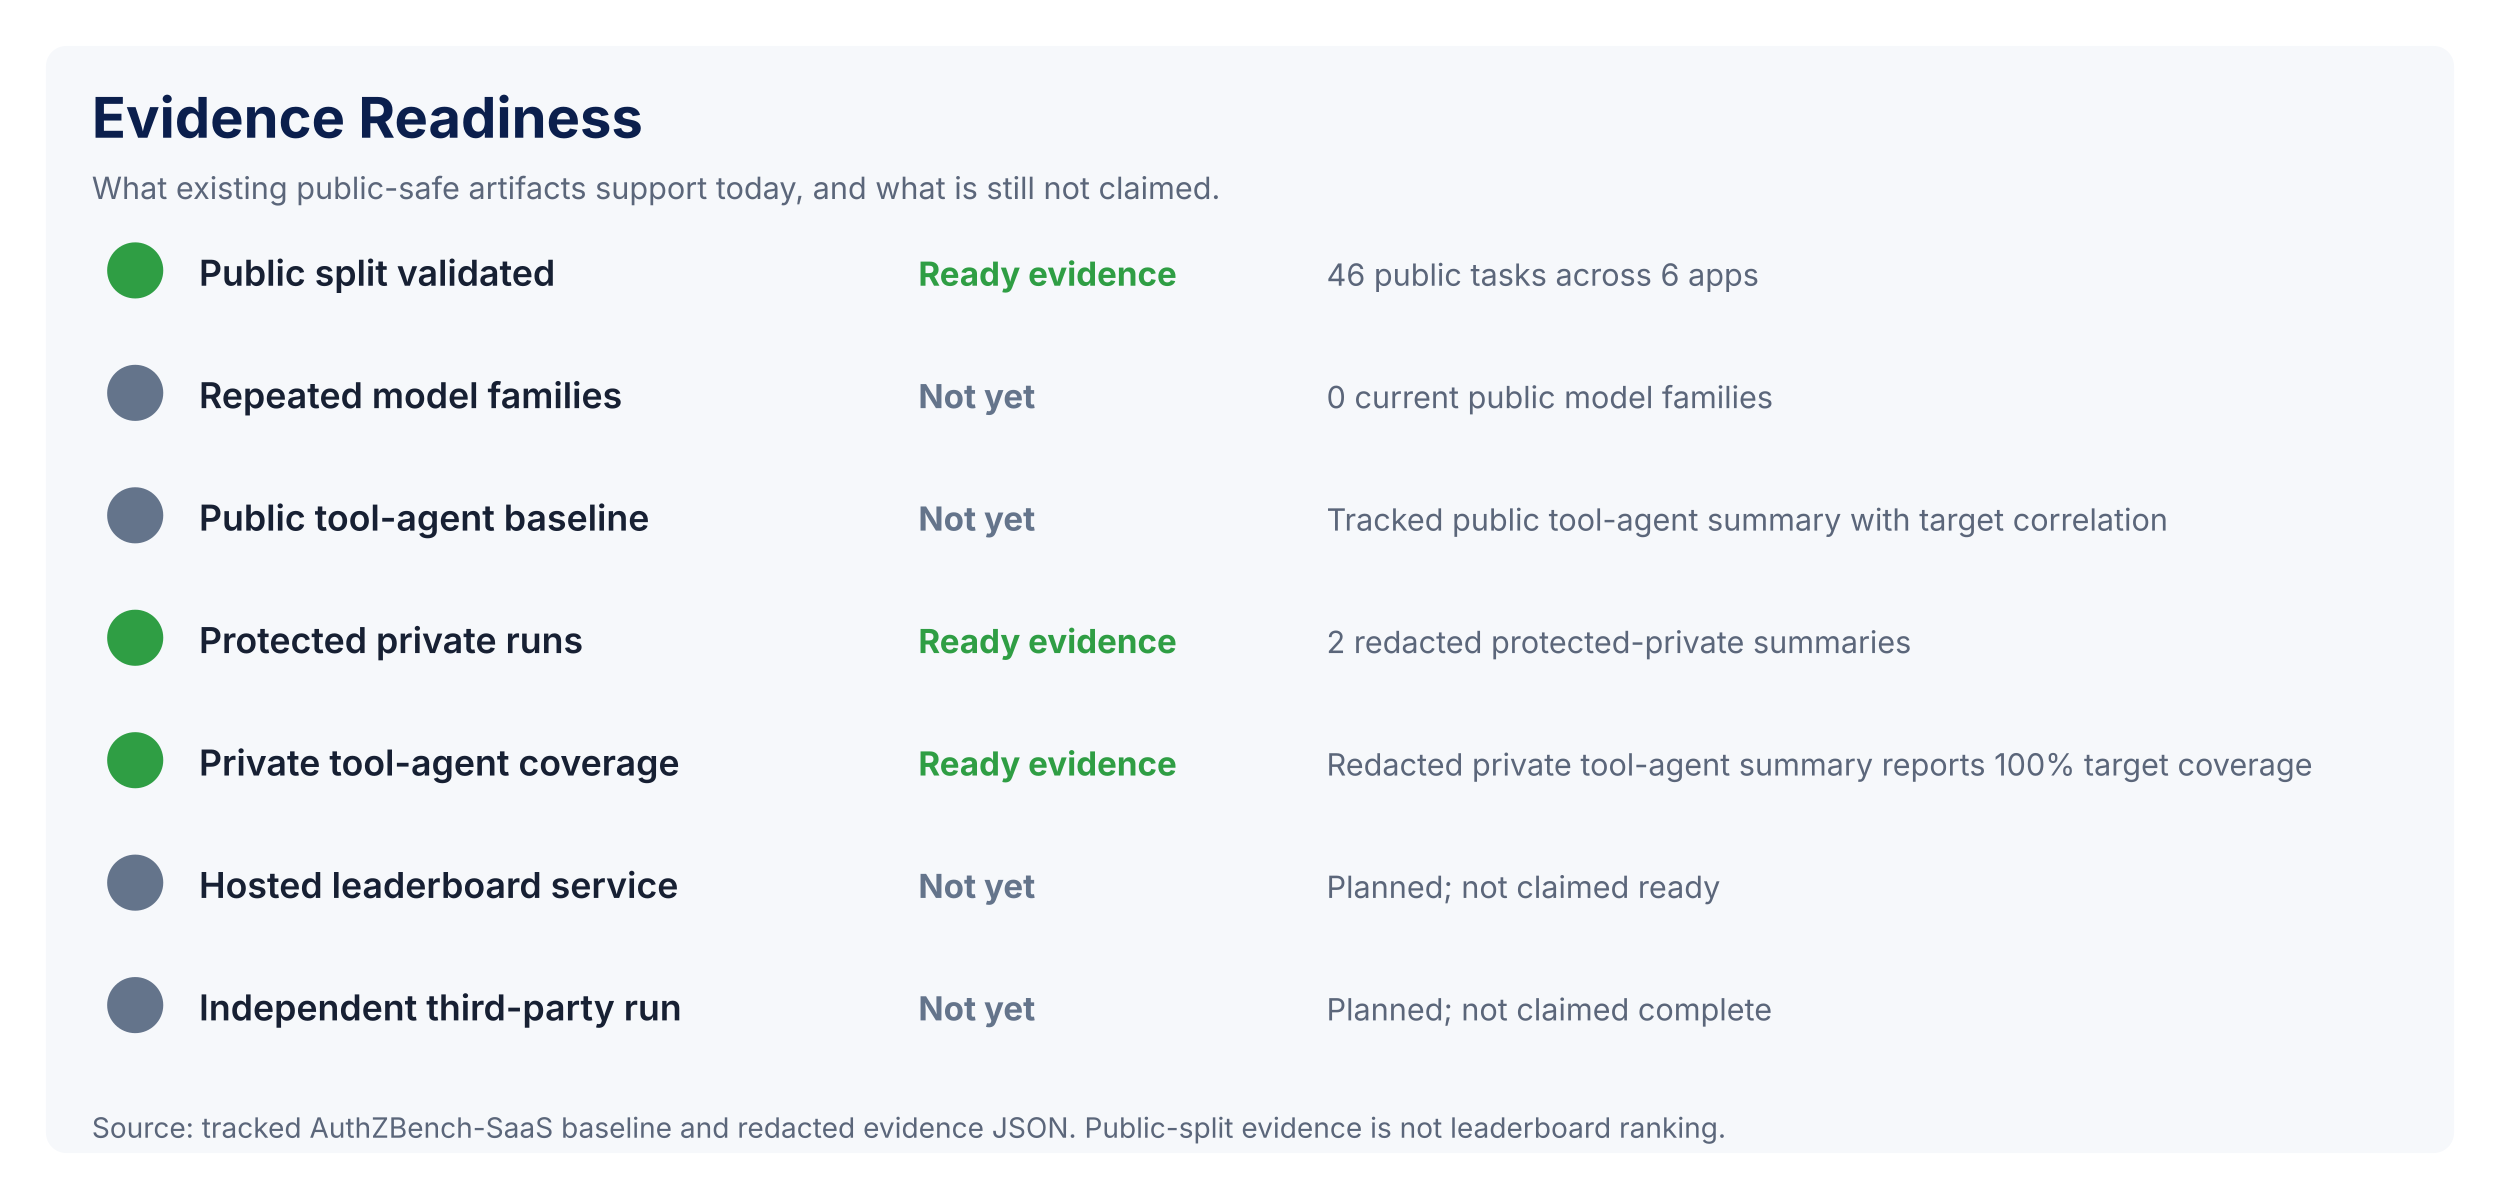
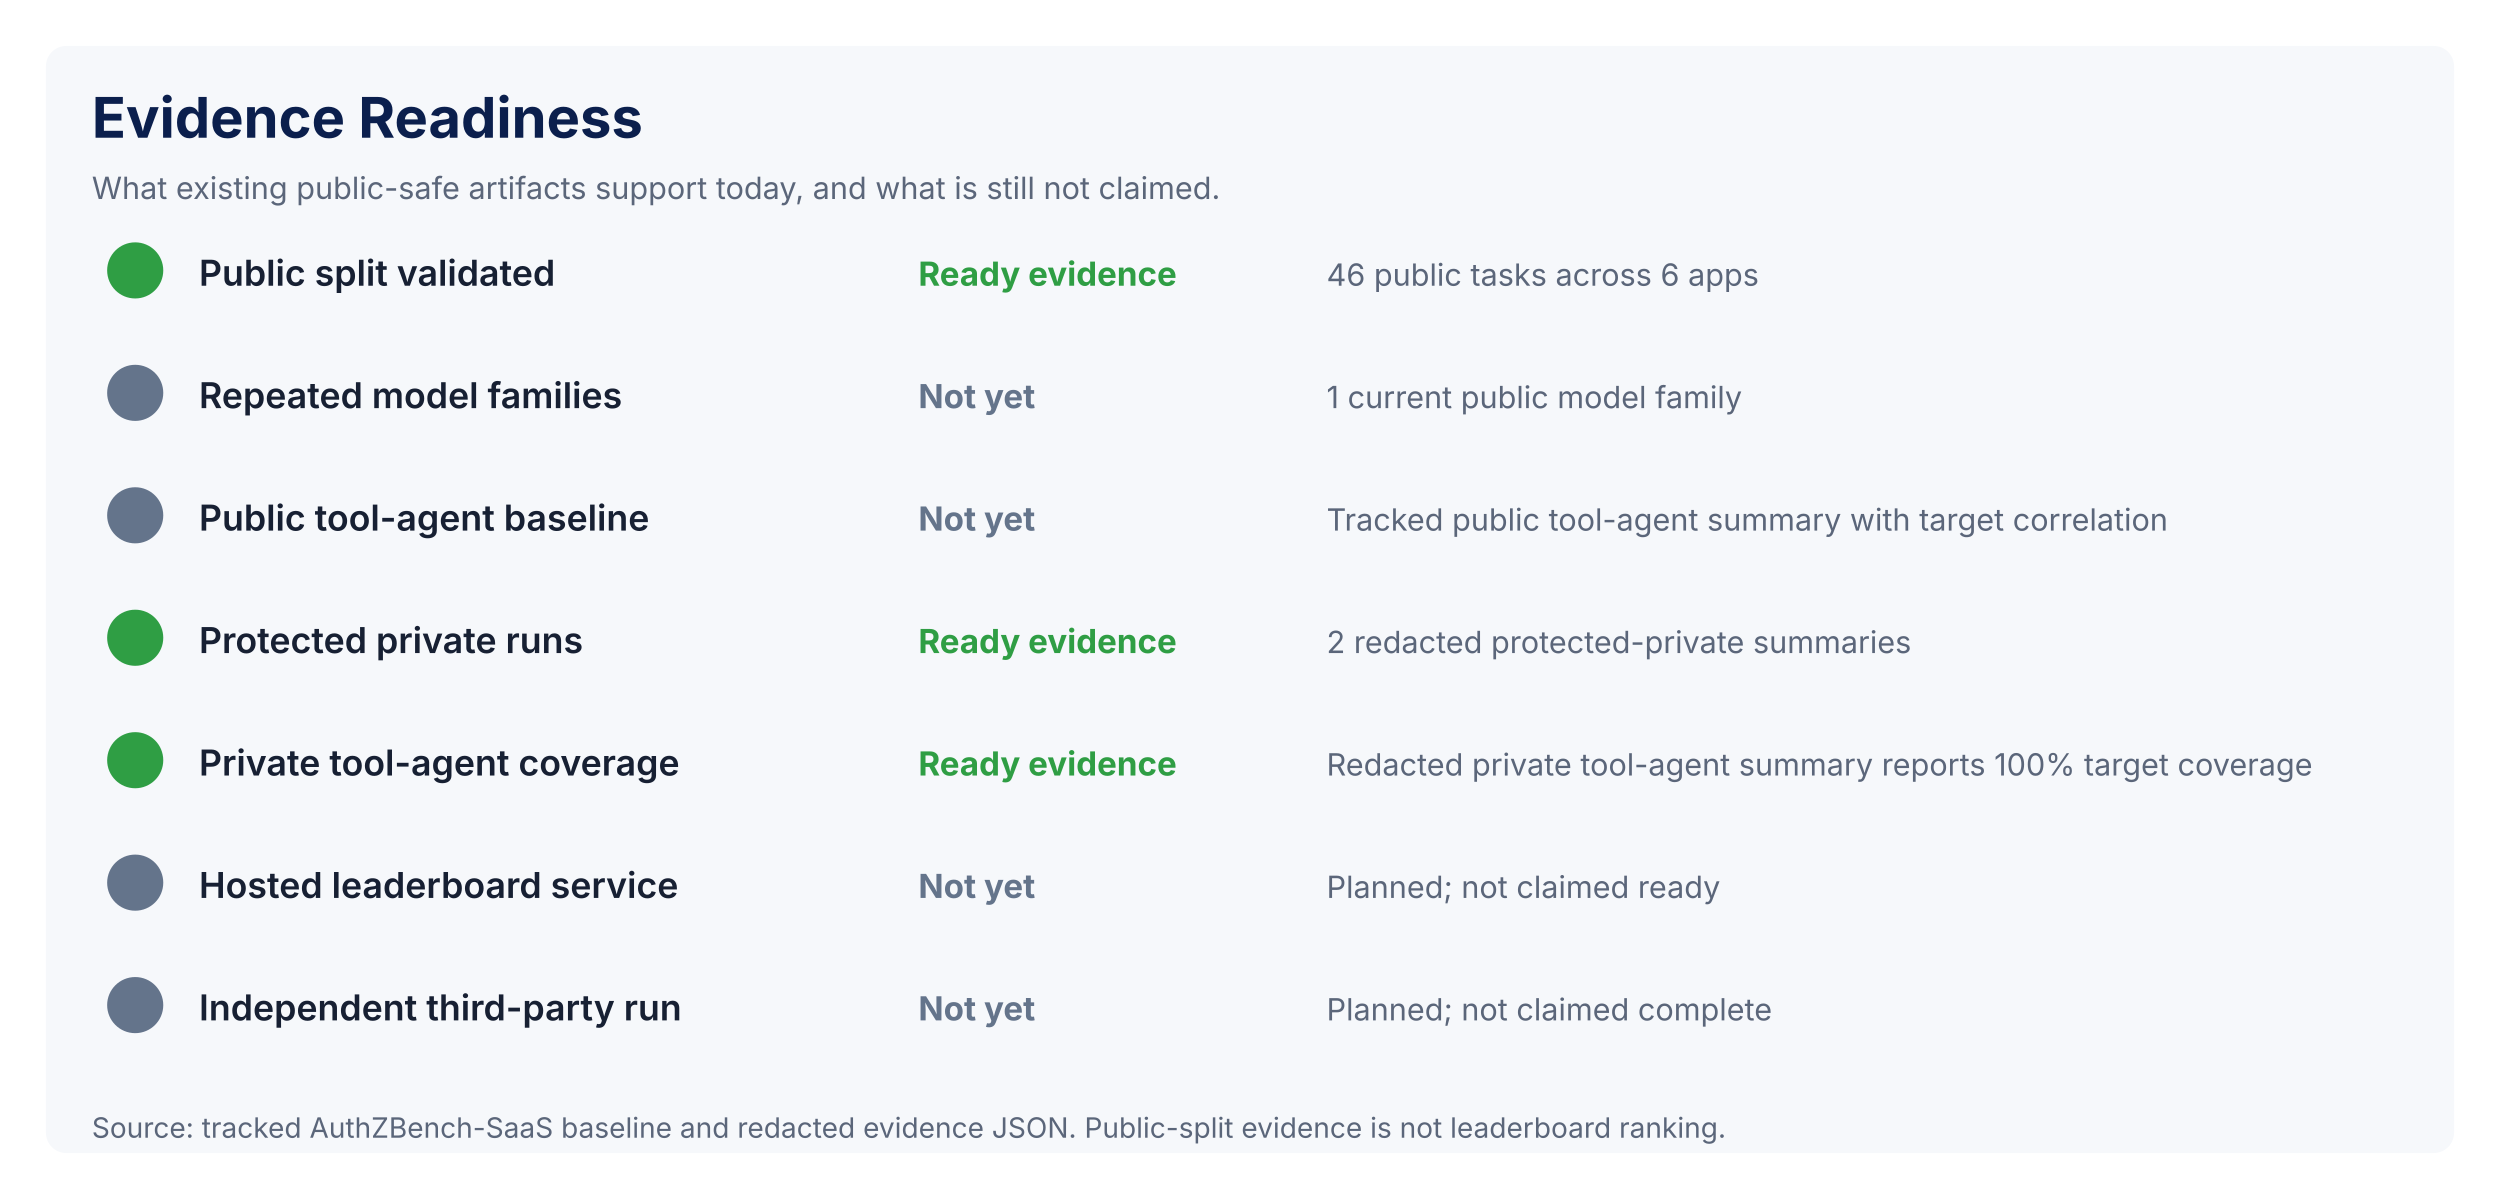
<svg xmlns="http://www.w3.org/2000/svg" width="980" height="470" viewBox="0 0 980 470" role="img" aria-labelledby="title desc">
  <rect x="0.0" y="0.0" width="980.0" height="470.0" rx="0" fill="#ffffff" />
  <rect x="18.0" y="18.0" width="944.0" height="434.0" rx="8" fill="#f6f8fb" />
  <text x="36.0" y="54.0" fill="#0b1f4d" font-family="Inter, Arial, sans-serif" font-size="22" font-weight="700">Evidence Readiness</text>
  <text x="36.0" y="78.0" fill="#5b667a" font-family="Inter, Arial, sans-serif" font-size="12" font-weight="400">What existing public-safe artifacts support today, and what is still not claimed.</text>
  <rect x="42.0" y="95.0" width="22.0" height="22.0" rx="11" fill="#2f9e44" />
  <text x="78.0" y="112.0" fill="#172033" font-family="Inter, Arial, sans-serif" font-size="14" font-weight="600">Public split validated</text>
  <text x="360.0" y="112.0" fill="#2f9e44" font-family="Inter, Arial, sans-serif" font-size="13" font-weight="700">Ready evidence</text>
  <text x="520.0" y="112.0" fill="#5b667a" font-family="Inter, Arial, sans-serif" font-size="12" font-weight="400">46 public tasks across 6 apps</text>
  <rect x="42.0" y="143.0" width="22.0" height="22.0" rx="11" fill="#64748b" />
  <text x="78.0" y="160.0" fill="#172033" font-family="Inter, Arial, sans-serif" font-size="14" font-weight="600">Repeated model families</text>
  <text x="360.0" y="160.0" fill="#64748b" font-family="Inter, Arial, sans-serif" font-size="13" font-weight="700">Not yet</text>
-   <text x="520.0" y="160.0" fill="#5b667a" font-family="Inter, Arial, sans-serif" font-size="12" font-weight="400">0 current public model families</text>
+   <text x="520.0" y="160.0" fill="#5b667a" font-family="Inter, Arial, sans-serif" font-size="12" font-weight="400">1 current public model family</text>
  <rect x="42.0" y="191.0" width="22.0" height="22.0" rx="11" fill="#64748b" />
  <text x="78.0" y="208.0" fill="#172033" font-family="Inter, Arial, sans-serif" font-size="14" font-weight="600">Public tool-agent baseline</text>
  <text x="360.0" y="208.0" fill="#64748b" font-family="Inter, Arial, sans-serif" font-size="13" font-weight="700">Not yet</text>
  <text x="520.0" y="208.0" fill="#5b667a" font-family="Inter, Arial, sans-serif" font-size="12" font-weight="400">Tracked public tool-agent summary with target correlation</text>
  <rect x="42.0" y="239.0" width="22.0" height="22.0" rx="11" fill="#2f9e44" />
  <text x="78.0" y="256.0" fill="#172033" font-family="Inter, Arial, sans-serif" font-size="14" font-weight="600">Protected private runs</text>
  <text x="360.0" y="256.0" fill="#2f9e44" font-family="Inter, Arial, sans-serif" font-size="13" font-weight="700">Ready evidence</text>
  <text x="520.0" y="256.0" fill="#5b667a" font-family="Inter, Arial, sans-serif" font-size="12" font-weight="400">2 redacted protected-private summaries</text>
  <rect x="42.0" y="287.0" width="22.0" height="22.0" rx="11" fill="#2f9e44" />
  <text x="78.0" y="304.0" fill="#172033" font-family="Inter, Arial, sans-serif" font-size="14" font-weight="600">Private tool-agent coverage</text>
  <text x="360.0" y="304.0" fill="#2f9e44" font-family="Inter, Arial, sans-serif" font-size="13" font-weight="700">Ready evidence</text>
  <text x="520.0" y="304.0" fill="#5b667a" font-family="Inter, Arial, sans-serif" font-size="12" font-weight="400">Redacted private tool-agent summary reports 100% target coverage</text>
  <rect x="42.0" y="335.0" width="22.0" height="22.0" rx="11" fill="#64748b" />
  <text x="78.0" y="352.0" fill="#172033" font-family="Inter, Arial, sans-serif" font-size="14" font-weight="600">Hosted leaderboard service</text>
  <text x="360.0" y="352.0" fill="#64748b" font-family="Inter, Arial, sans-serif" font-size="13" font-weight="700">Not yet</text>
  <text x="520.0" y="352.0" fill="#5b667a" font-family="Inter, Arial, sans-serif" font-size="12" font-weight="400">Planned; not claimed ready</text>
  <rect x="42.0" y="383.0" width="22.0" height="22.0" rx="11" fill="#64748b" />
  <text x="78.0" y="400.0" fill="#172033" font-family="Inter, Arial, sans-serif" font-size="14" font-weight="600">Independent third-party run</text>
  <text x="360.0" y="400.0" fill="#64748b" font-family="Inter, Arial, sans-serif" font-size="13" font-weight="700">Not yet</text>
  <text x="520.0" y="400.0" fill="#5b667a" font-family="Inter, Arial, sans-serif" font-size="12" font-weight="400">Planned; not claimed complete</text>
  <text x="36.0" y="446.0" fill="#5b667a" font-family="Inter, Arial, sans-serif" font-size="11" font-weight="400">Source: tracked AuthZBench-SaaS baseline and redacted evidence JSON. Public-split evidence is not leaderboard ranking.</text>
</svg>
